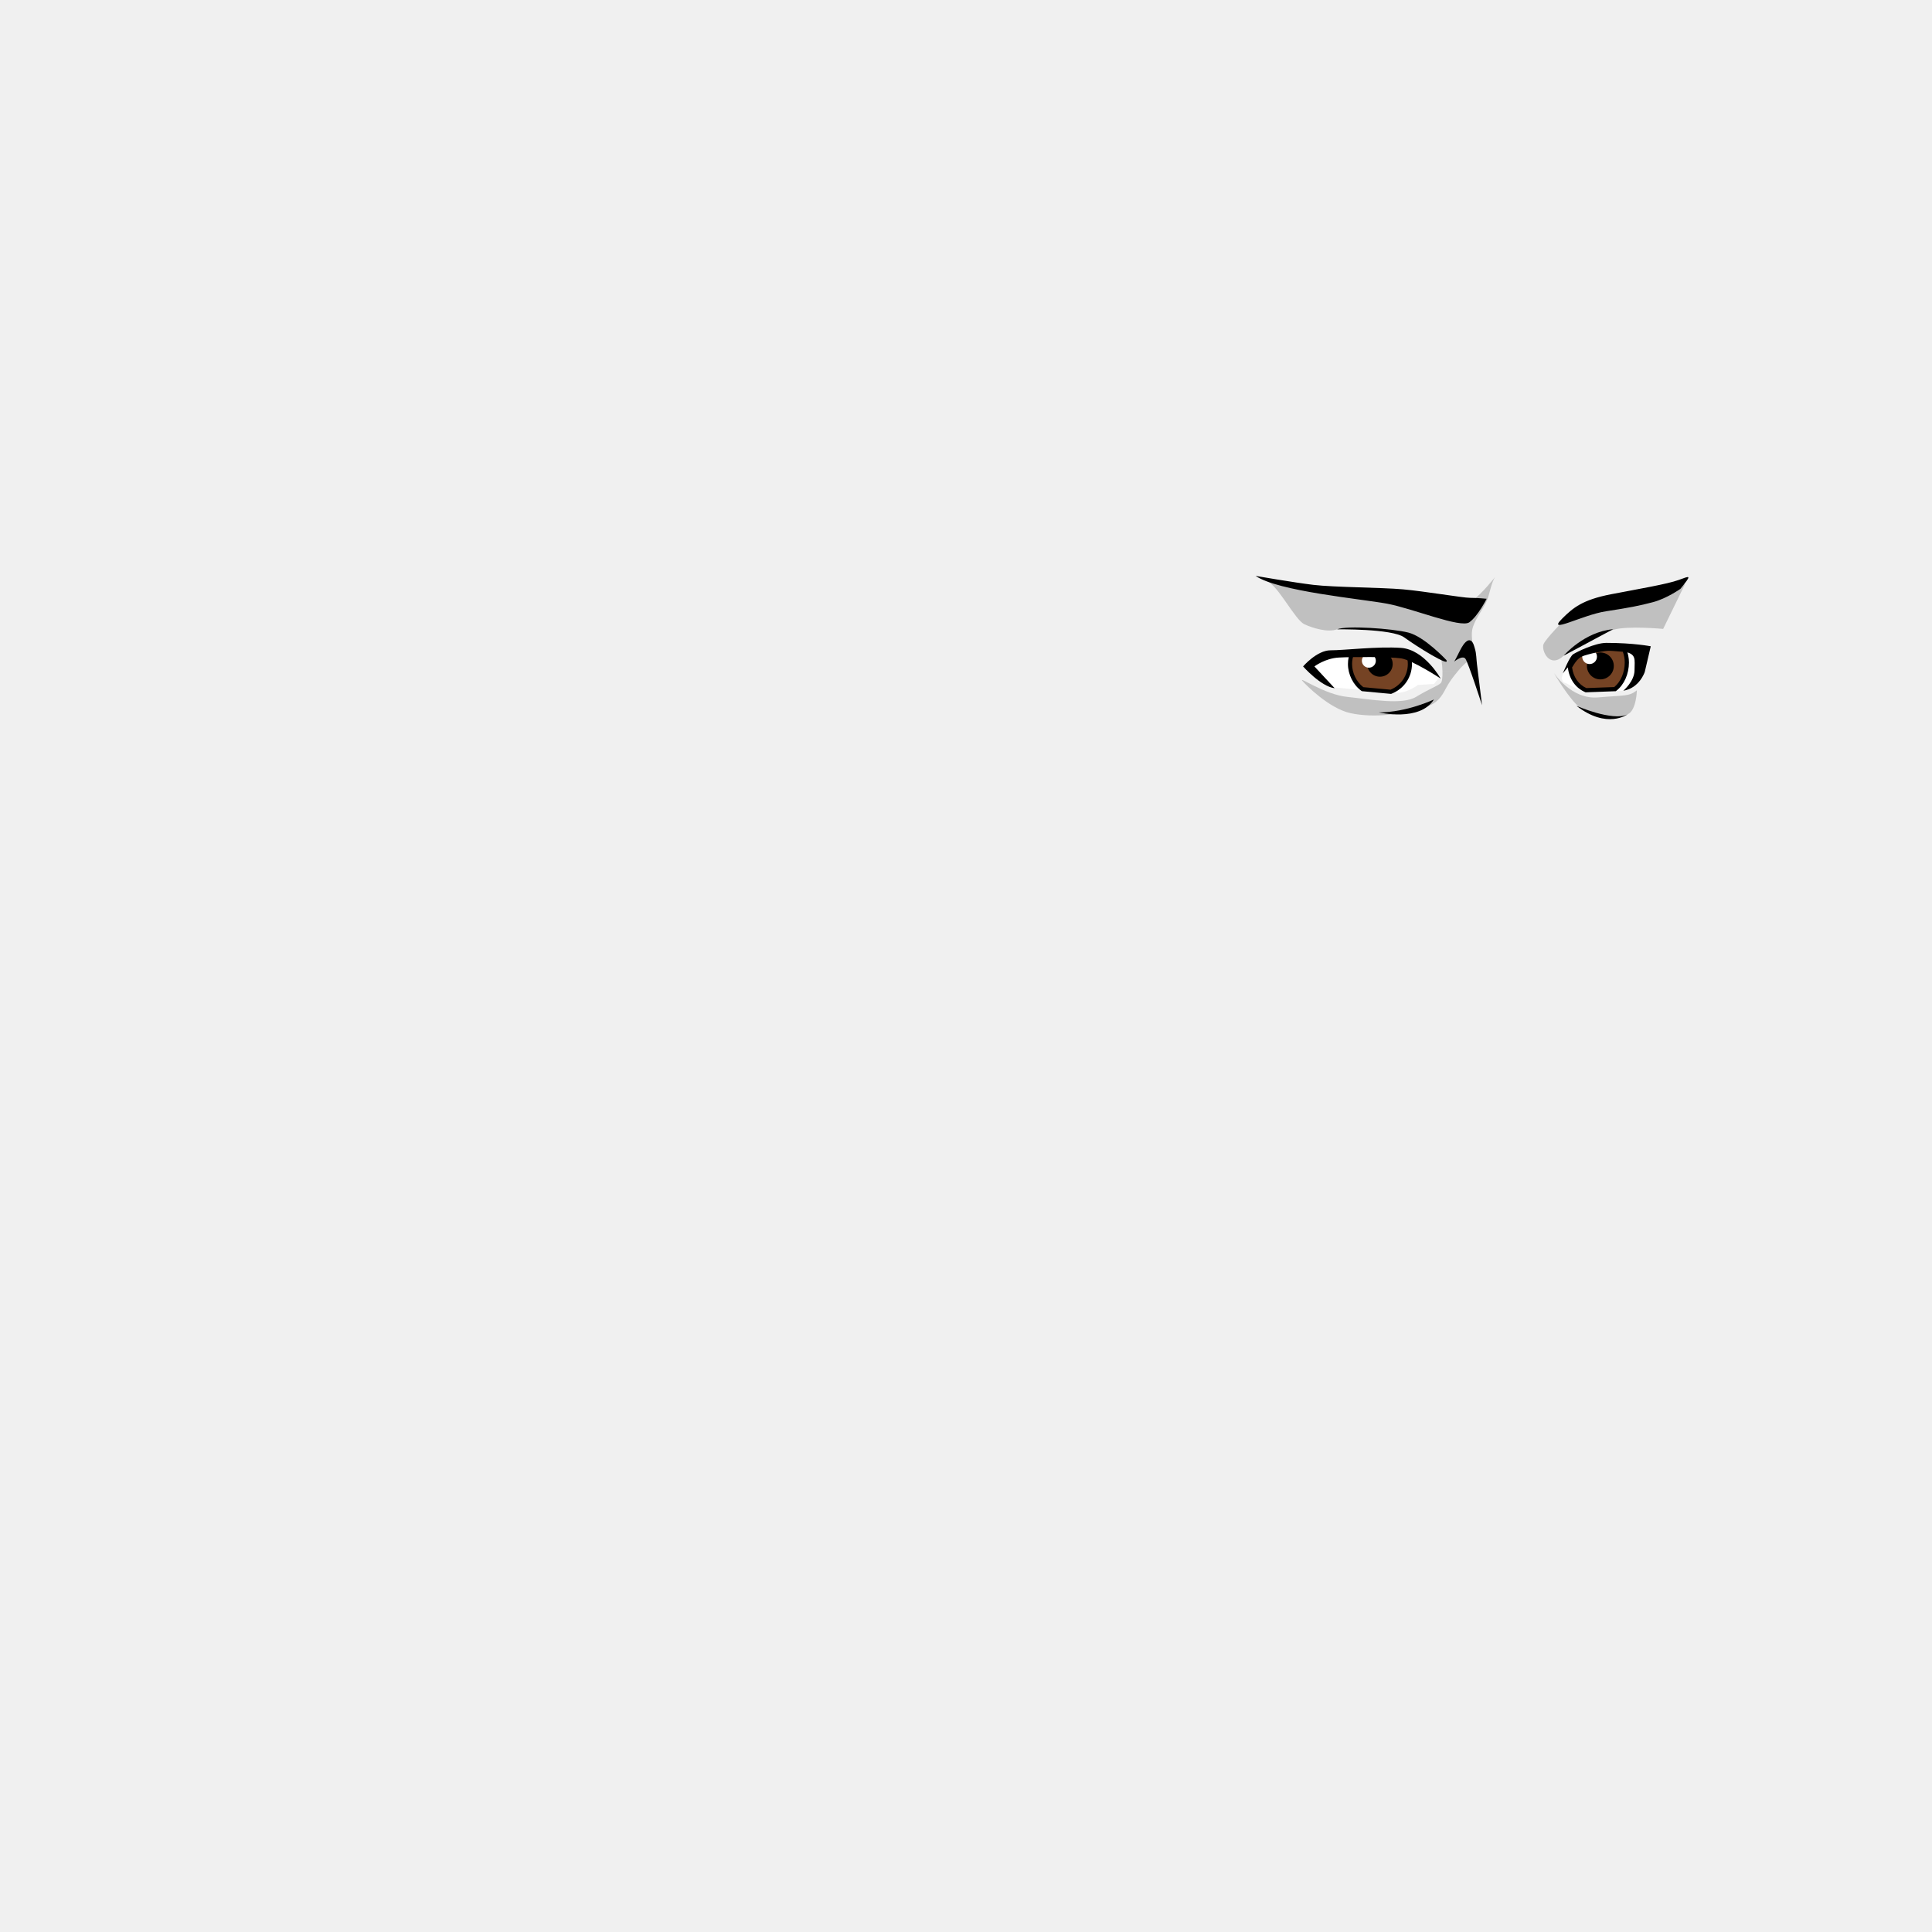
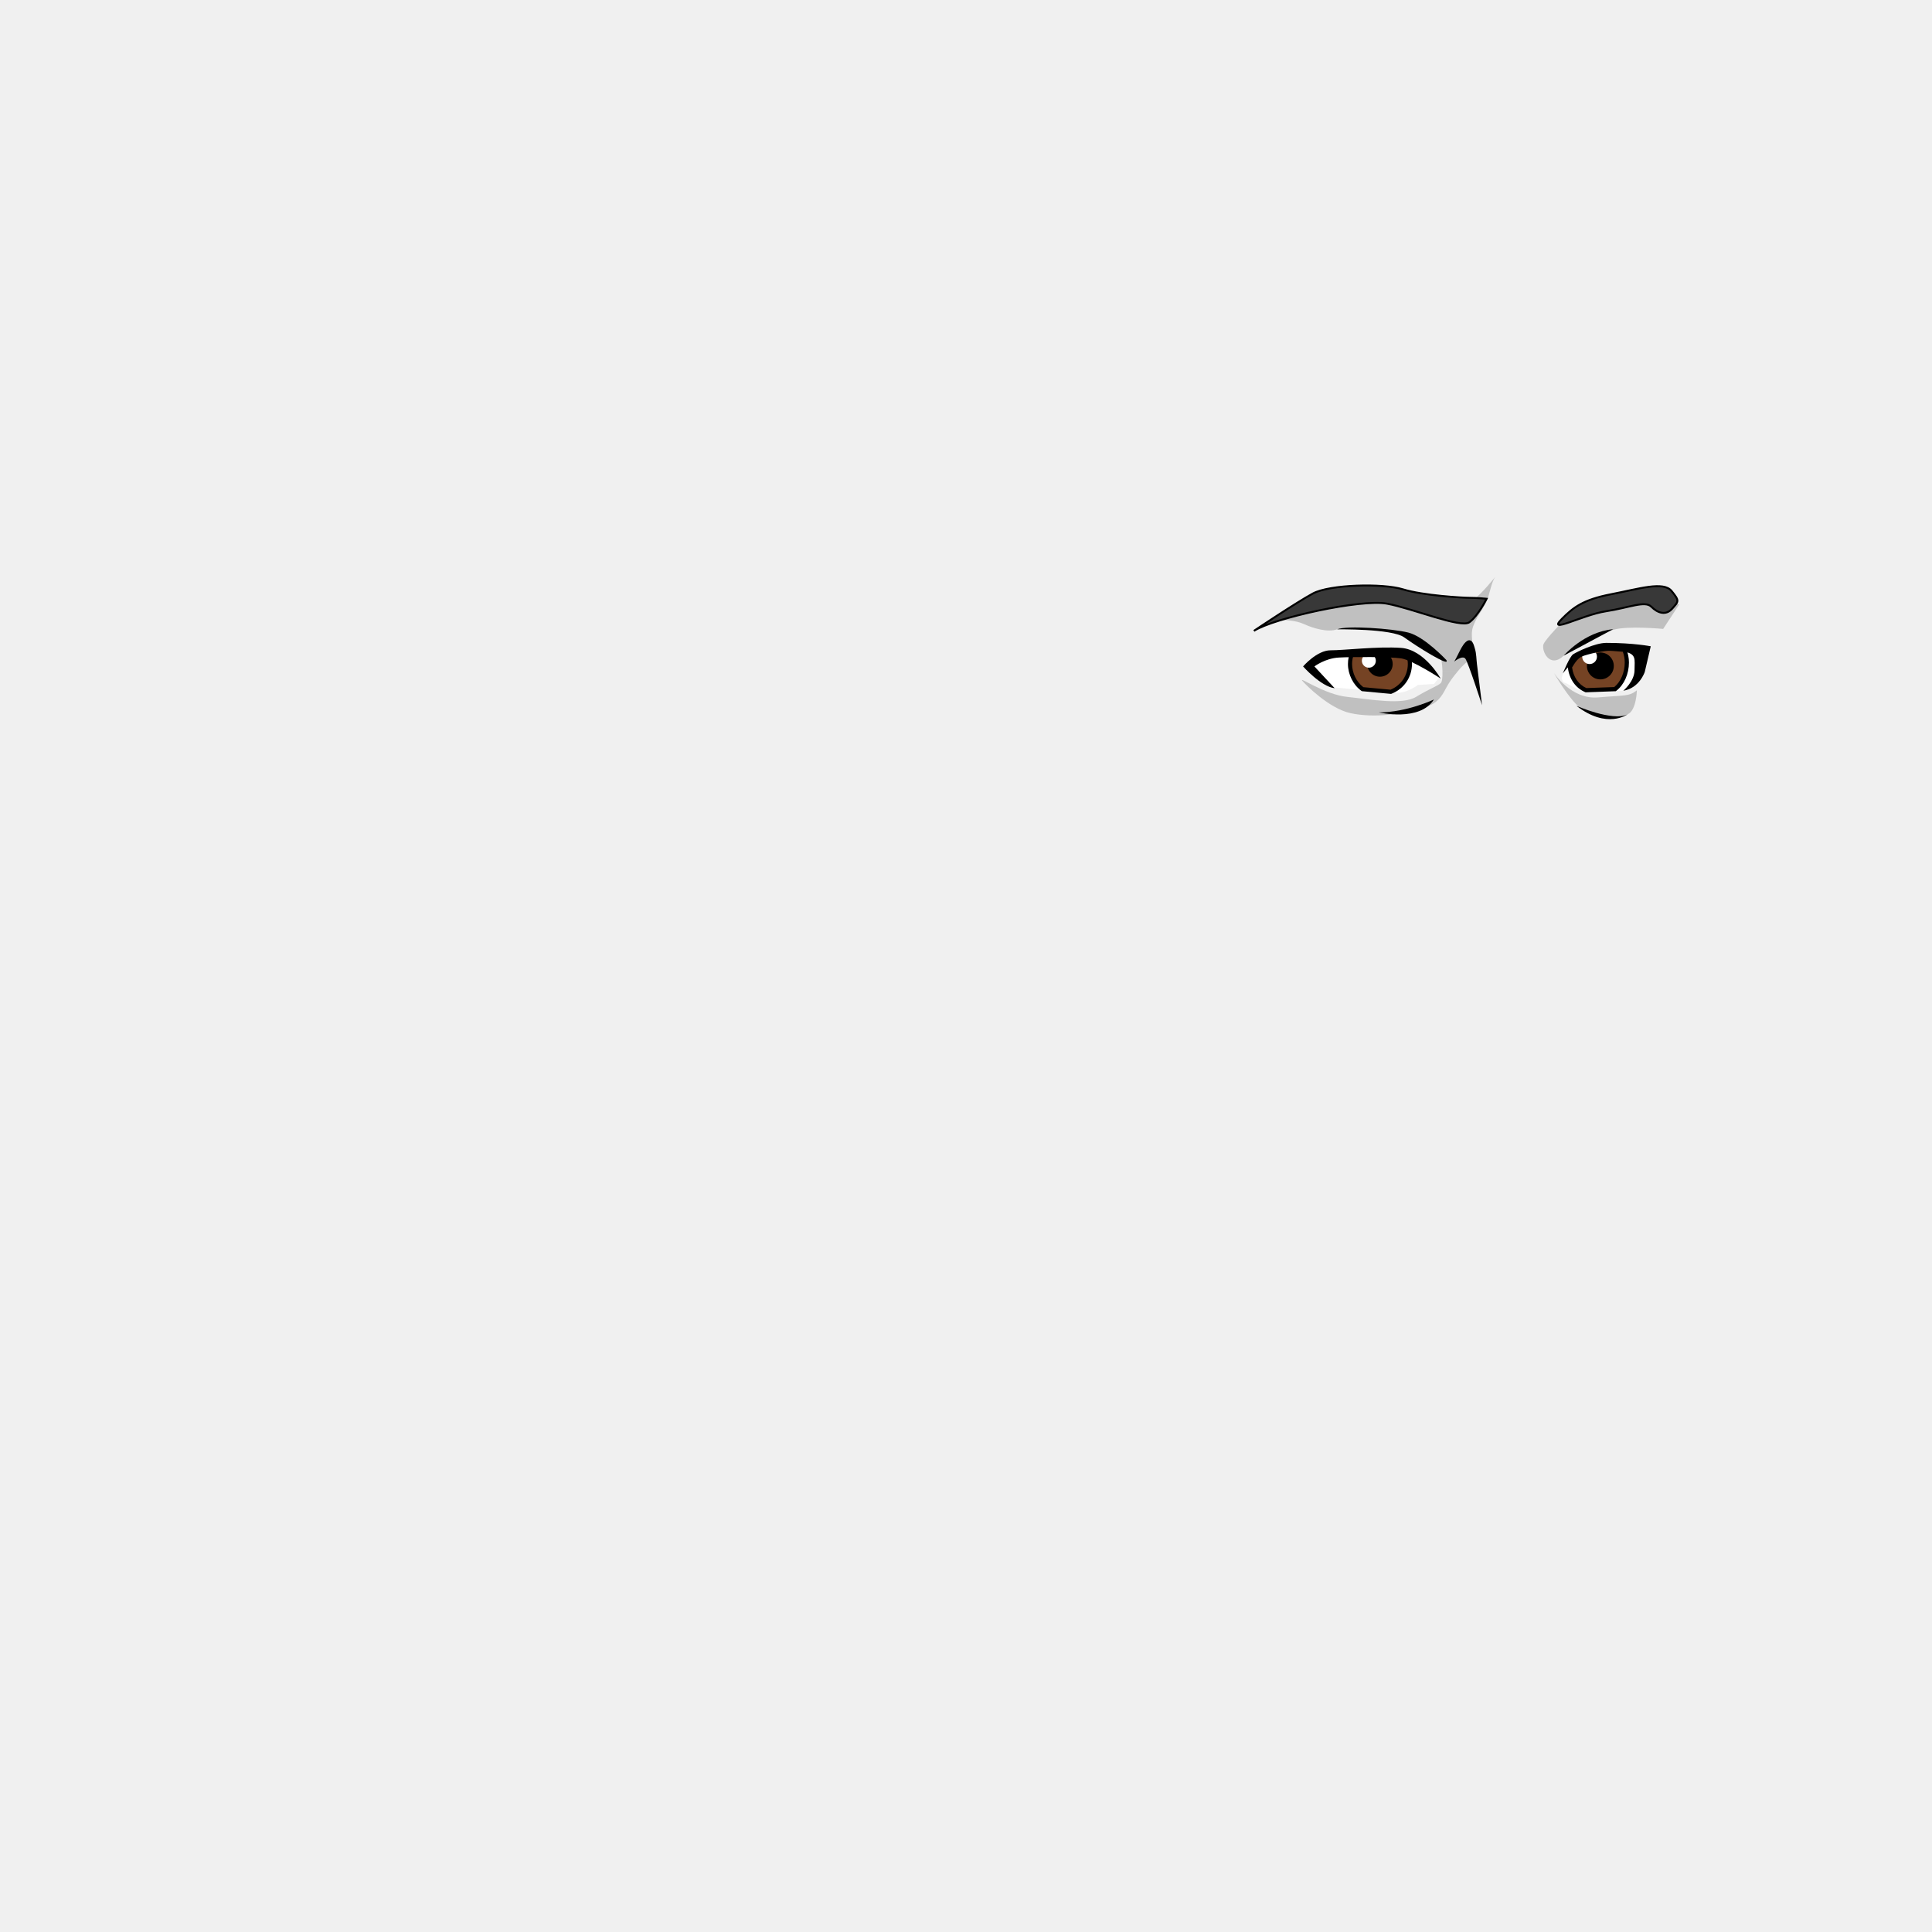
<svg xmlns="http://www.w3.org/2000/svg" version="1.1" id="svg189182" width="400" height="400" viewBox="0 0 400 400">
  <defs id="defs189186" />
  <g id="g189190">
    <path d="m 321.711,139.316 c 0,0 3.601,5.565 9.167,5.075 5.567,-0.491 6.385,-0.164 8.021,-1.473 0,0 -0.087,4.209 -1.925,4.969 -1.84,0.76 -7.569,0.433 -9.86,-1.368 -2.292,-1.8 -5.403,-7.203 -5.403,-7.203" style="opacity:0.2;fill:#000000;fill-opacity:1;fill-rule:nonzero;stroke:none;stroke-width:1.333" id="path193156" />
    <path id="path193200" style="opacity:0.2;fill:#000000;fill-opacity:1;fill-rule:nonzero;stroke:none;stroke-width:1.333" d="M 298.648 139 C 298.672 140.124 298.581 141.136 298.311 141.406 C 297.671 142.045 296.067 142.524 293.182 144.281 C 290.296 146.039 283.563 144.761 278.914 144.281 C 274.266 143.803 268.816 139.969 269.617 140.928 C 270.419 141.886 275.227 146.68 279.555 147.639 C 284.463 148.725 290.731 147.904 295.439 146.277 C 297.451 145.583 298.396 144.395 299.311 142.605 C 299.964 141.325 300.865 140.118 301.803 139 L 298.648 139 z " />
    <path d="m 336.083,143.007 c 0.575,-0.141 0.844,-0.321 0.844,-0.321 l 2.785,-2.735 -0.055,-5.484 -6.849,-0.873 c 0,0 -6.248,1.473 -7.529,2.729 -1.283,1.255 -1.911,4.011 -1.937,4.092 0,0 0.136,0.845 0.655,0.955 0.519,0.109 3.356,1.911 4.365,1.856 1.009,-0.055 7.721,-0.219 7.721,-0.219" style="fill:#ffffff;fill-opacity:1;fill-rule:nonzero;stroke:none;stroke-width:1.333" id="path193210" />
    <path d="m 271.069,137.72 4.467,-2.252 14.376,-0.511 5.288,2.456 2.823,2.763 -1.129,1.433 -3.337,0.204 c 0,0 -2.156,1.689 -4.467,1.637 -2.309,-0.051 -13.296,-1.176 -13.296,-1.176 l -4.981,-4.043 z" style="fill:#ffffff;fill-opacity:1;fill-rule:nonzero;stroke:none;stroke-width:1.333" id="path193214" />
    <path d="m 280.033,134.989 c -0.336,0.761 -0.527,1.601 -0.527,2.487 0,2.063 1.041,4.085 2.601,5.208 l 5.839,0.547 c 2.313,-0.896 3.956,-3.132 3.956,-5.755 0,-0.773 -0.148,-1.509 -0.408,-2.192 -2.864,-0.887 -8.169,-0.597 -11.461,-0.295" style="fill:#754324;fill-opacity:1;fill-rule:nonzero;stroke:none;stroke-width:1.333" id="path193218" />
    <path d="m 288.342,137.476 c 0,1.452 -1.181,2.628 -2.637,2.628 -1.456,0 -2.637,-1.176 -2.637,-2.628 0,-1.452 1.181,-2.628 2.637,-2.628 1.456,0 2.637,1.176 2.637,2.628" style="fill:#000000;fill-opacity:1;fill-rule:nonzero;stroke:none;stroke-width:1.333" id="path193222" />
    <path d="m 282.266,142.271 5.617,0.525 c 2.185,-0.888 3.592,-2.965 3.592,-5.321 0,-0.623 -0.104,-1.243 -0.309,-1.844 -2.815,-0.785 -7.868,-0.504 -10.837,-0.241 -0.263,0.668 -0.395,1.368 -0.395,2.085 0,1.856 0.912,3.725 2.332,4.796 m 5.74,1.392 -6.053,-0.567 -0.095,-0.068 c -1.688,-1.213 -2.779,-3.393 -2.779,-5.553 0,-0.919 0.189,-1.813 0.563,-2.657 l 0.103,-0.229 0.249,-0.023 c 3.739,-0.343 8.788,-0.567 11.627,0.312 l 0.199,0.061 0.075,0.193 c 0.289,0.759 0.436,1.548 0.436,2.343 0,2.743 -1.66,5.157 -4.229,6.152 z" style="fill:#000000;fill-opacity:1;fill-rule:nonzero;stroke:none;stroke-width:1.333" id="path193226" />
    <path d="m 284.853,136.798 c 0,0.796 -0.648,1.441 -1.447,1.441 -0.799,0 -1.447,-0.645 -1.447,-1.441 0,-0.796 0.648,-1.441 1.447,-1.441 0.799,0 1.447,0.645 1.447,1.441" style="fill:#ffffff;fill-opacity:1;fill-rule:nonzero;stroke:none;stroke-width:1.333" id="path193230" />
    <path d="m 298.269,140.481 c 0,0 -3.351,-6.011 -8.208,-6.344 -4.859,-0.335 -11.727,0.5 -14.575,0.5 -2.848,0 -5.696,3.34 -5.696,3.34 0,0 3.685,4.173 6.533,4.508 l -4.188,-4.508 c 0,0 2.179,-1.671 5.027,-1.837 2.847,-0.167 10.553,-0.167 12.899,0.167 2.345,0.335 8.208,4.175 8.208,4.175" style="fill:#000000;fill-opacity:1;fill-rule:nonzero;stroke:none;stroke-width:1.333" id="path193234" />
    <path d="m 332.026,134.246 c -1.089,0.423 -3.039,0.356 -3.797,0.763 -1.387,0.743 -1.957,0.937 -3.192,3.089 0.257,2.372 1.58,4.072 3.329,4.8 l 6.013,-0.221 c 1.536,-1.188 2.441,-3.323 2.441,-5.508 0,-0.937 -0.188,-1.827 -0.519,-2.632 -1.223,-0.121 -2.725,-0.24 -4.276,-0.291" style="fill:#754324;fill-opacity:1;fill-rule:nonzero;stroke:none;stroke-width:1.333" id="path193246" />
    <path d="m 334.121,137.875 c 0,1.537 -1.247,2.784 -2.784,2.784 -1.537,0 -2.783,-1.247 -2.783,-2.784 0,-1.537 1.245,-2.784 2.783,-2.784 1.537,0 2.784,1.247 2.784,2.784" style="fill:#000000;fill-opacity:1;fill-rule:nonzero;stroke:none;stroke-width:1.333" id="path193250" />
    <path d="m 330.633,135.959 c 0,0.843 -0.684,1.527 -1.527,1.527 -0.843,0 -1.527,-0.684 -1.527,-1.527 0,-0.843 0.684,-1.527 1.527,-1.527 0.843,0 1.527,0.684 1.527,1.527" style="fill:#ffffff;fill-opacity:1;fill-rule:nonzero;stroke:none;stroke-width:1.333" id="path193254" />
    <path d="m 325.485,138.191 c 0.256,1.977 1.353,3.56 2.961,4.268 l 5.772,-0.211 c 1.339,-1.101 2.165,-3.032 2.165,-5.079 0,-0.767 -0.132,-1.513 -0.392,-2.225 -1.375,-0.132 -2.683,-0.219 -3.896,-0.26 -0.572,0.203 -1.296,0.292 -1.997,0.376 -0.663,0.08 -1.349,0.164 -1.665,0.332 l -0.268,0.144 c -1.149,0.608 -1.639,0.868 -2.68,2.655 m 2.801,5.145 -0.088,-0.036 c -1.992,-0.829 -3.335,-2.756 -3.596,-5.155 l -0.015,-0.141 0.071,-0.123 c 1.215,-2.117 1.884,-2.472 3.099,-3.115 l 0.265,-0.141 c 0.46,-0.247 1.193,-0.336 1.972,-0.429 0.684,-0.083 1.391,-0.169 1.873,-0.356 l 0.083,-0.032 0.089,0.003 c 1.332,0.044 2.78,0.143 4.304,0.292 l 0.26,0.025 0.1,0.243 c 0.365,0.889 0.551,1.831 0.551,2.799 0,2.365 -1,4.608 -2.609,5.852 l -0.111,0.085 z" style="fill:#000000;fill-opacity:1;fill-rule:nonzero;stroke:none;stroke-width:1.333" id="path193258" />
    <path d="m 336.112,134.869 c 2.787,0.521 2.299,1.592 2.299,3.891 0,2.299 -2.327,4.248 -2.327,4.248 3.36,-0.531 4.448,-3.895 4.448,-3.895 l 1.239,-5.305 c 0,0 -3.525,-0.707 -9.195,-0.707 -2.335,0 -6.085,1.852 -6.859,2.349 -0.772,0.496 -2.151,3.972 -2.151,3.972 0,0 2.261,-2.924 3.64,-3.42 1.38,-0.497 5.508,-1.769 8.905,-1.133" style="fill:#000000;fill-opacity:1;fill-rule:nonzero;stroke:none;stroke-width:1.333" id="path193262" />
    <path d="m 305.79,137.526 c -0.127,-1.019 -0.113,-2.184 -0.412,-3.167 -0.151,-0.493 -0.319,-1.328 -0.78,-1.661 -0.796,-0.573 -1.672,0.823 -1.976,1.347 -0.551,0.955 -0.975,1.979 -1.537,2.927 0,0 1.709,-1.391 2.305,-0.596 0.595,0.793 3.451,9.627 3.451,9.627 -0.06,-0.489 -0.121,-0.977 -0.181,-1.465 -0.289,-2.337 -0.58,-4.673 -0.869,-7.011" style="fill:#000000;fill-opacity:1;fill-rule:nonzero;stroke:none;stroke-width:1.333" id="path193274" />
    <path d="m 296.873,144.822 c 0,0 -5.584,2.672 -11.391,2.672 0,0 8.487,2.003 11.391,-2.672" style="fill:#000000;fill-opacity:1;fill-rule:nonzero;stroke:none;stroke-width:1.333" id="path193278" />
    <path d="m 326.365,146.119 c 0,0 7.427,3.3 10.609,1.768 0,0 -4.244,3.183 -10.609,-1.768" style="fill:#000000;fill-opacity:1;fill-rule:nonzero;stroke:none;stroke-width:1.333" id="path193282" />
  </g>
-   <g id="layer1" style="display:none">
+   <g id="layer1" style="display:inline">
    <path id="path193172" style="opacity:0.2;fill:#000000;fill-opacity:1;fill-rule:nonzero;stroke:none;stroke-width:1.333" d="m 323.653,135.831 c 2.635,-2.413 7.436,-4.575 10.4,-5.447 2.964,-0.872 10.288,-0.175 10.288,-0.175 l 3.313,-5.057 -6.801,-2.964 -16.74,5.929 c 0,0 -4.011,4.011 -4.533,5.231 -0.523,1.221 1.172,5.14 4.073,2.483 M 309.645,119.342 c 0,0 -2.627,3.388 -4.922,5.16 -1.085,0.839 -5.646,2.141 -6.783,1.855 -2.575,-0.645 -5.102,-1.473 -7.678,-2.115 -2.605,-0.651 -5.225,-1.015 -7.754,-1.781 -1.097,-0.333 -2.222,-0.294 -3.342,-0.074 -1.815,0.356 -3.618,1.188 -5.283,1.686 -1.716,0.512 -2.971,1.235 -4.609,1.791 -1.685,0.571 -4.194,1.478 -5.389,2.506 2.171,0.003 4.22,-0.015 6.193,0.883 1.744,0.793 4.76,1.738 6.748,1.045 2.08,-0.725 12.828,0.564 14.752,1.203 1.924,0.64 5.771,3.197 6.412,3.836 0.371,0.369 0.626,2.122 0.658,3.664 h 3.154 c 0.183,-0.219 0.366,-0.439 0.551,-0.65 0.817,-0.933 2.112,-1.732 2.404,-2.996 0.451,-1.96 -0.437,-3.706 0.232,-5.646 0.668,-1.937 2.075,-3.531 2.875,-5.412 0.567,-1.332 0.903,-3.824 1.779,-4.953 z" />
    <path id="path193242" style="fill:#000000;fill-opacity:1;fill-rule:nonzero;stroke:none;stroke-width:1.333" d="m 323.734,135.753 c 0,0 4.244,-4.951 10.256,-5.481 z m -24.293,0.888 c 0,0 -4.523,-4.841 -7.873,-5.677 -3.351,-0.835 -12.732,-1.503 -14.741,-0.667 0,0 11.391,-0.168 13.904,1.669 2.512,1.836 9.716,6.344 8.711,4.675" />
-     <path id="path193270" style="fill:#000000;fill-opacity:1;fill-rule:nonzero;stroke:none;stroke-width:1.333" d="m 307.792,123.969 c 0,0 -1.787,3.572 -3.572,4.863 -1.787,1.291 -11.716,-2.861 -17.075,-3.853 -5.359,-0.992 -23.373,2.963 -27.541,5.641 0,0 8.724,-5.848 12.197,-7.733 3.473,-1.885 14.489,-2.163 18.657,-0.872 4.168,1.289 12.412,1.759 13.901,1.759 1.488,0 3.432,0.196 3.432,0.196 m 15.644,4.099 c 2.268,-2.268 4.263,-3.903 10.103,-5.033 5.839,-1.129 10.851,-2.744 12.545,-0.672 1.696,2.072 1.461,2.127 0.143,3.633 -1.319,1.507 -3.013,0.941 -4.332,-0.376 -1.319,-1.319 -4.521,0.188 -9.417,0.941 -4.897,0.753 -12.432,4.897 -9.041,1.507" />
+     <path id="path193270" style="fill:#383838;fill-opacity:1;fill-rule:nonzero;stroke:none;stroke-width:1.333" d="m 307.792,123.969 c 0,0 -1.787,3.572 -3.572,4.863 -1.787,1.291 -11.716,-2.861 -17.075,-3.853 -5.359,-0.992 -23.373,2.963 -27.541,5.641 0,0 8.724,-5.848 12.197,-7.733 3.473,-1.885 14.489,-2.163 18.657,-0.872 4.168,1.289 12.412,1.759 13.901,1.759 1.488,0 3.432,0.196 3.432,0.196 m 15.644,4.099 c 2.268,-2.268 4.263,-3.903 10.103,-5.033 5.839,-1.129 10.851,-2.744 12.545,-0.672 1.696,2.072 1.461,2.127 0.143,3.633 -1.319,1.507 -3.013,0.941 -4.332,-0.376 -1.319,-1.319 -4.521,0.188 -9.417,0.941 -4.897,0.753 -12.432,4.897 -9.041,1.507" />
+     <path id="path29812" style="fill:none;fill-opacity:1;fill-rule:nonzero;stroke:#000000;stroke-width:0.4;stroke-dasharray:none;stroke-opacity:1" d="m 304.22,128.831 c -1.787,1.291 -11.716,-2.861 -17.075,-3.853 -5.359,-0.992 -23.373,2.963 -27.541,5.641 0,0 8.724,-5.848 12.197,-7.733 3.473,-1.885 14.489,-2.163 18.657,-0.872 4.168,1.289 12.412,1.759 13.901,1.759 1.488,0 3.432,0.196 3.432,0.196 0,0 -1.787,3.572 -3.572,4.863 z m 29.318,-5.797 c 5.839,-1.129 10.851,-2.744 12.545,-0.672 1.696,2.072 1.461,2.127 0.143,3.633 -1.319,1.507 -3.013,0.941 -4.332,-0.376 -1.319,-1.319 -4.521,0.188 -9.417,0.941 -4.897,0.753 -12.432,4.897 -9.041,1.507 2.268,-2.268 4.263,-3.903 10.103,-5.033 z" />
  </g>
-   <g id="g4">
+   <g id="g4" style="display:none">
    <path id="path2" style="opacity:0.2;fill:#000000;fill-opacity:1;fill-rule:nonzero;stroke:none;stroke-width:1.333" d="m 323.653,135.831 c 2.635,-2.413 7.436,-4.575 10.4,-5.447 2.964,-0.872 10.288,-0.175 10.288,-0.175 l 4.512,-9.252 -8,1.231 -16.74,5.929 c 0,0 -4.011,4.011 -4.533,5.231 -0.523,1.221 1.172,5.14 4.073,2.483 M 309.645,119.342 c 0,0 -2.627,3.388 -4.922,5.16 -1.085,0.839 -5.646,2.141 -6.783,1.855 -2.575,-0.645 -5.102,-1.473 -7.678,-2.115 -2.605,-0.651 -5.225,-1.015 -7.754,-1.781 -1.097,-0.333 -2.222,-0.294 -3.342,-0.074 -1.815,0.356 -3.498,0.11 -5.763,0.128 -1.836,-0.327 -2.611,-0.083 -4.37,-0.486 -1.925,-0.388 -4.673,-1.518 -6.707,-1.689 2.291,0.842 5.778,8.015 7.751,8.913 1.744,0.793 4.76,1.738 6.748,1.045 2.08,-0.725 12.828,0.564 14.752,1.203 1.924,0.64 5.771,3.197 6.412,3.836 0.371,0.369 0.626,2.122 0.658,3.664 h 3.154 c 0.183,-0.219 0.366,-0.439 0.551,-0.65 0.817,-0.933 2.112,-1.732 2.404,-2.996 0.451,-1.96 -0.437,-3.706 0.232,-5.646 0.668,-1.937 2.075,-3.531 2.875,-5.412 0.567,-1.332 0.903,-3.824 1.779,-4.953 z" />
    <path id="path3" style="fill:#000000;fill-opacity:1;fill-rule:nonzero;stroke:none;stroke-width:1.333" d="m 323.734,135.753 c 0,0 4.244,-4.951 10.256,-5.481 z m -24.293,0.888 c 0,0 -4.523,-4.841 -7.873,-5.677 -3.351,-0.835 -12.732,-1.503 -14.741,-0.667 0,0 11.391,-0.168 13.904,1.669 2.512,1.836 9.716,6.344 8.711,4.675" />
    <path id="path4" style="fill:#000000;fill-opacity:1;fill-rule:nonzero;stroke:none;stroke-width:1.333" d="m 307.792,123.969 c 0,0 -1.787,3.572 -3.572,4.863 -1.787,1.291 -11.716,-2.861 -17.075,-3.853 -5.359,-0.992 -22.534,-2.55 -27.182,-5.744 0,0 8.033,1.389 11.958,1.855 4.312,0.512 14.048,0.53 18.537,0.926 4.49,0.396 12.412,1.759 13.901,1.759 1.488,0 3.432,0.196 3.432,0.196 m 15.644,4.099 c 2.268,-2.268 4.263,-3.903 10.103,-5.033 5.839,-1.129 11.569,-2.085 13.984,-2.949 2.415,-0.864 2.861,-1.233 0.382,1.836 0,0 -2.832,1.993 -5.65,2.74 -2.818,0.747 -4.881,1.147 -9.777,1.9 -4.897,0.753 -12.432,4.897 -9.041,1.507" />
  </g>
</svg>
